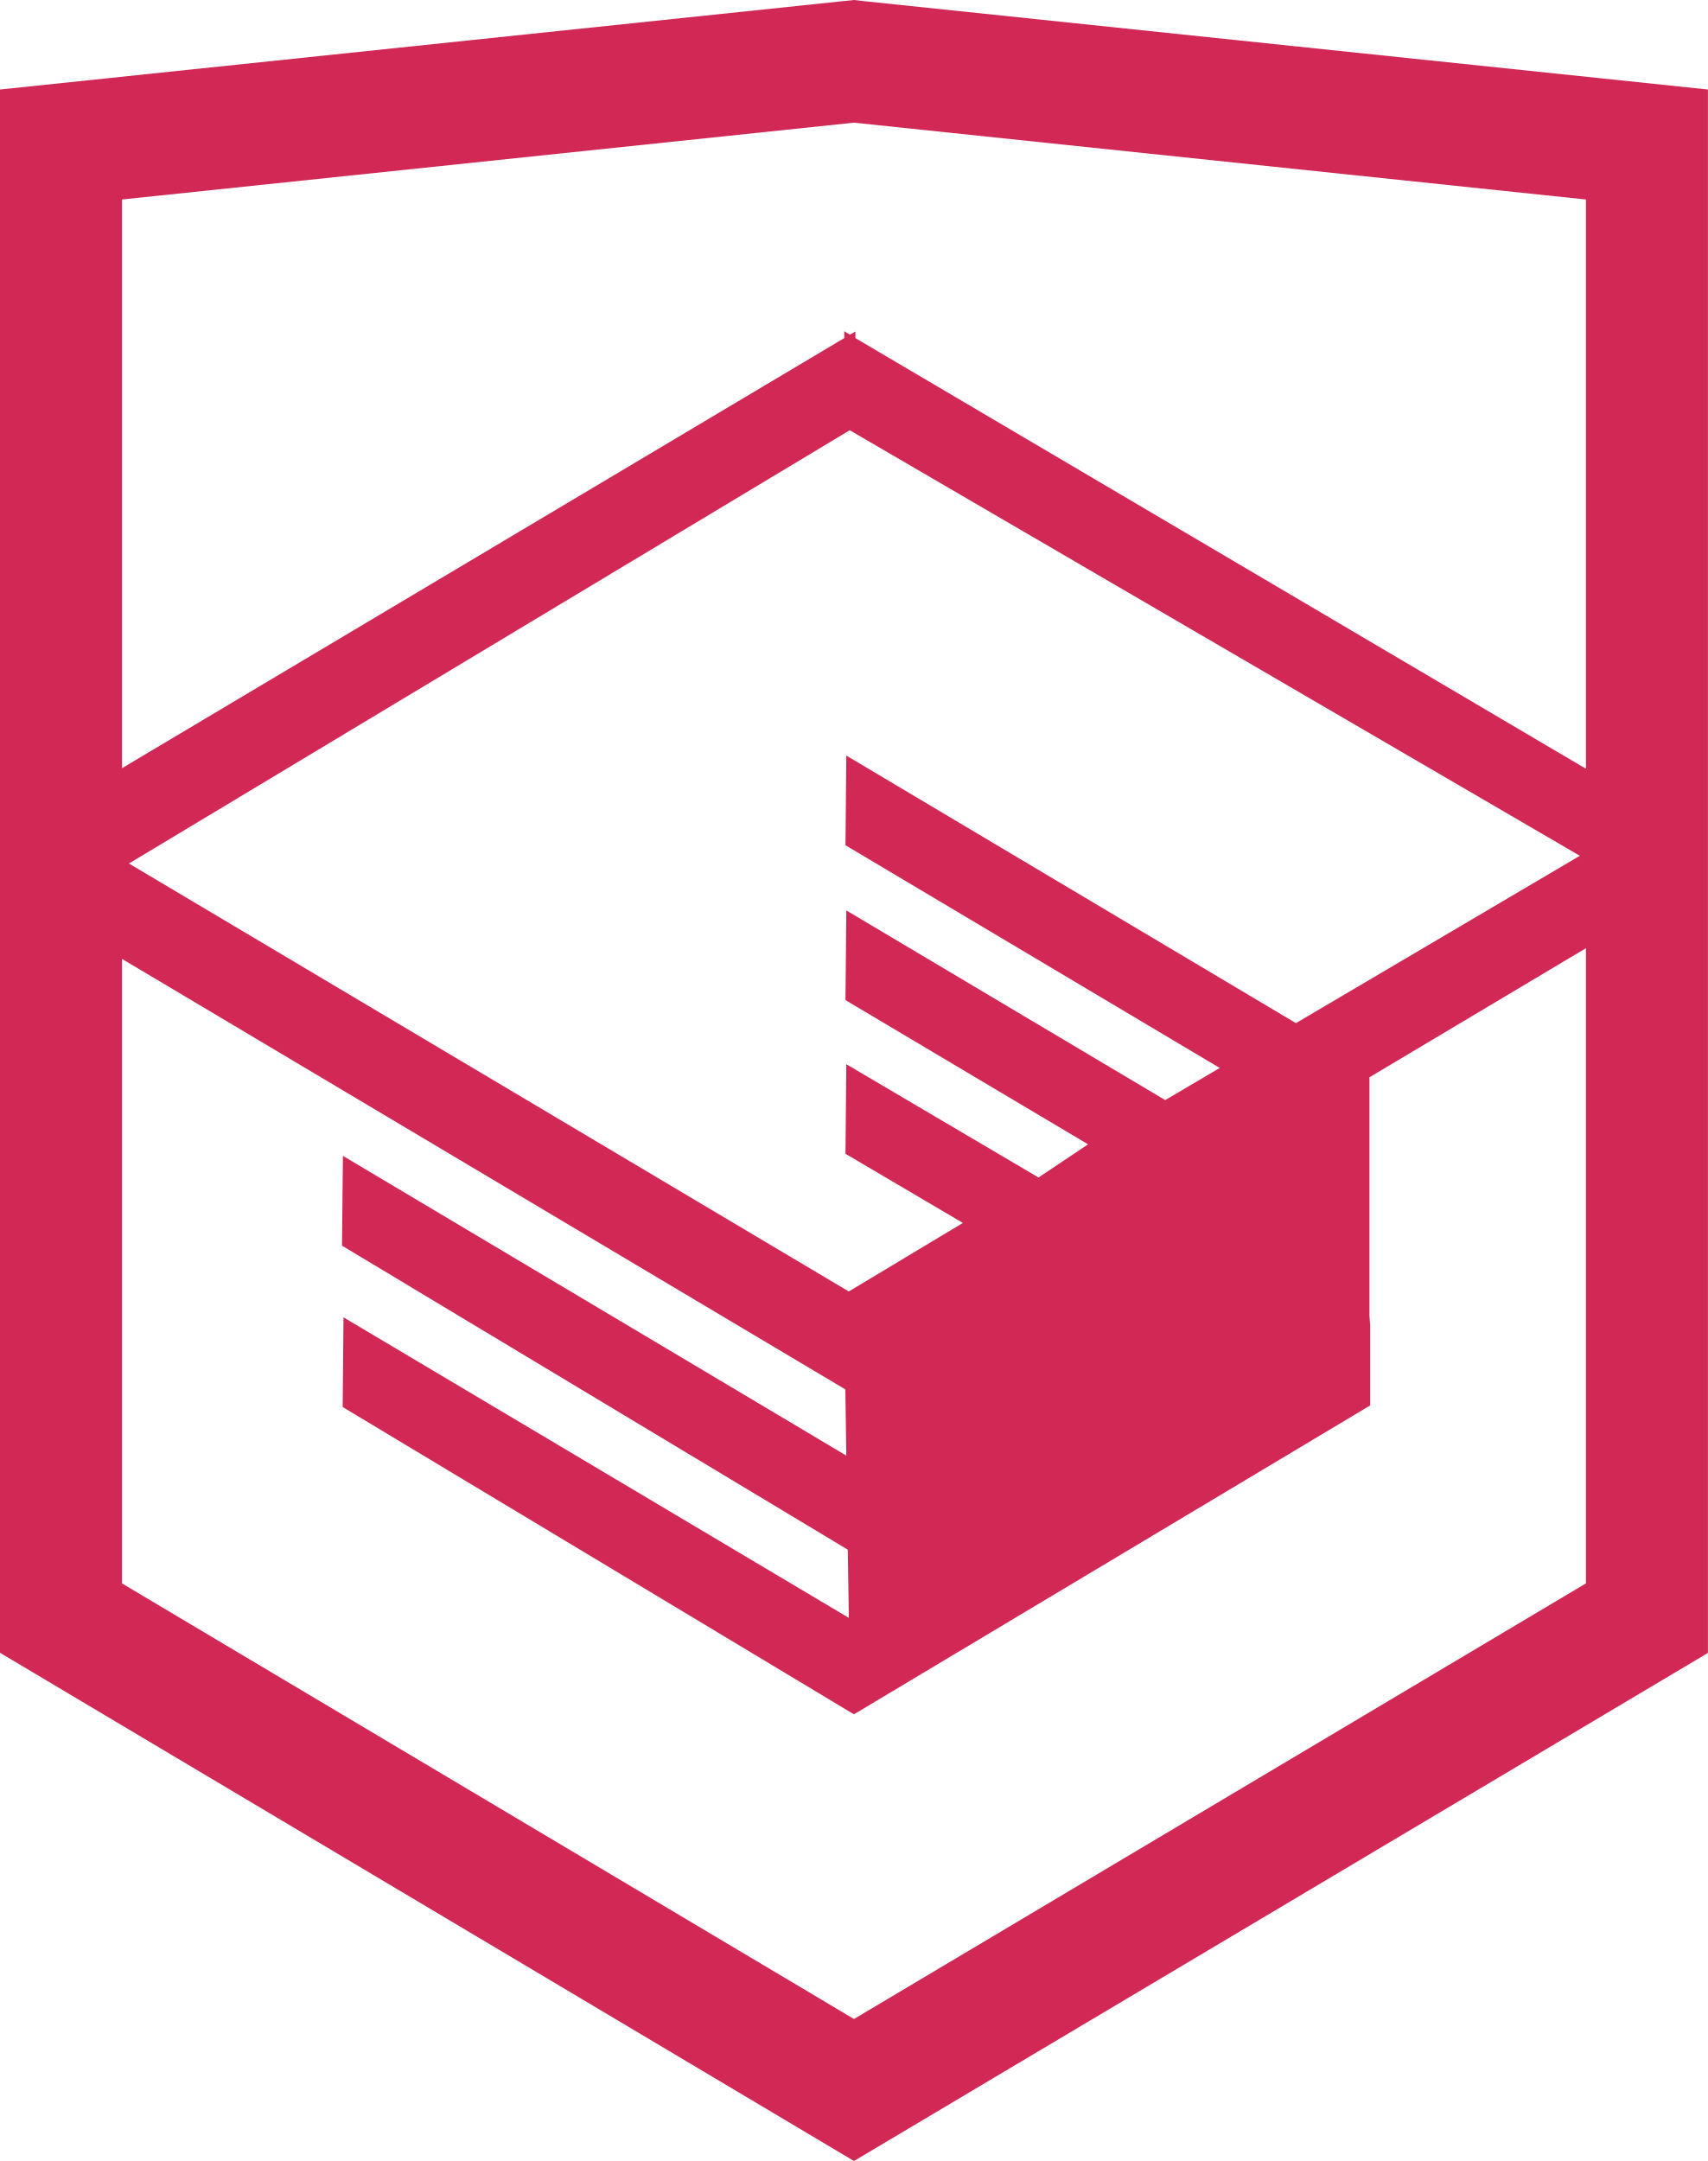
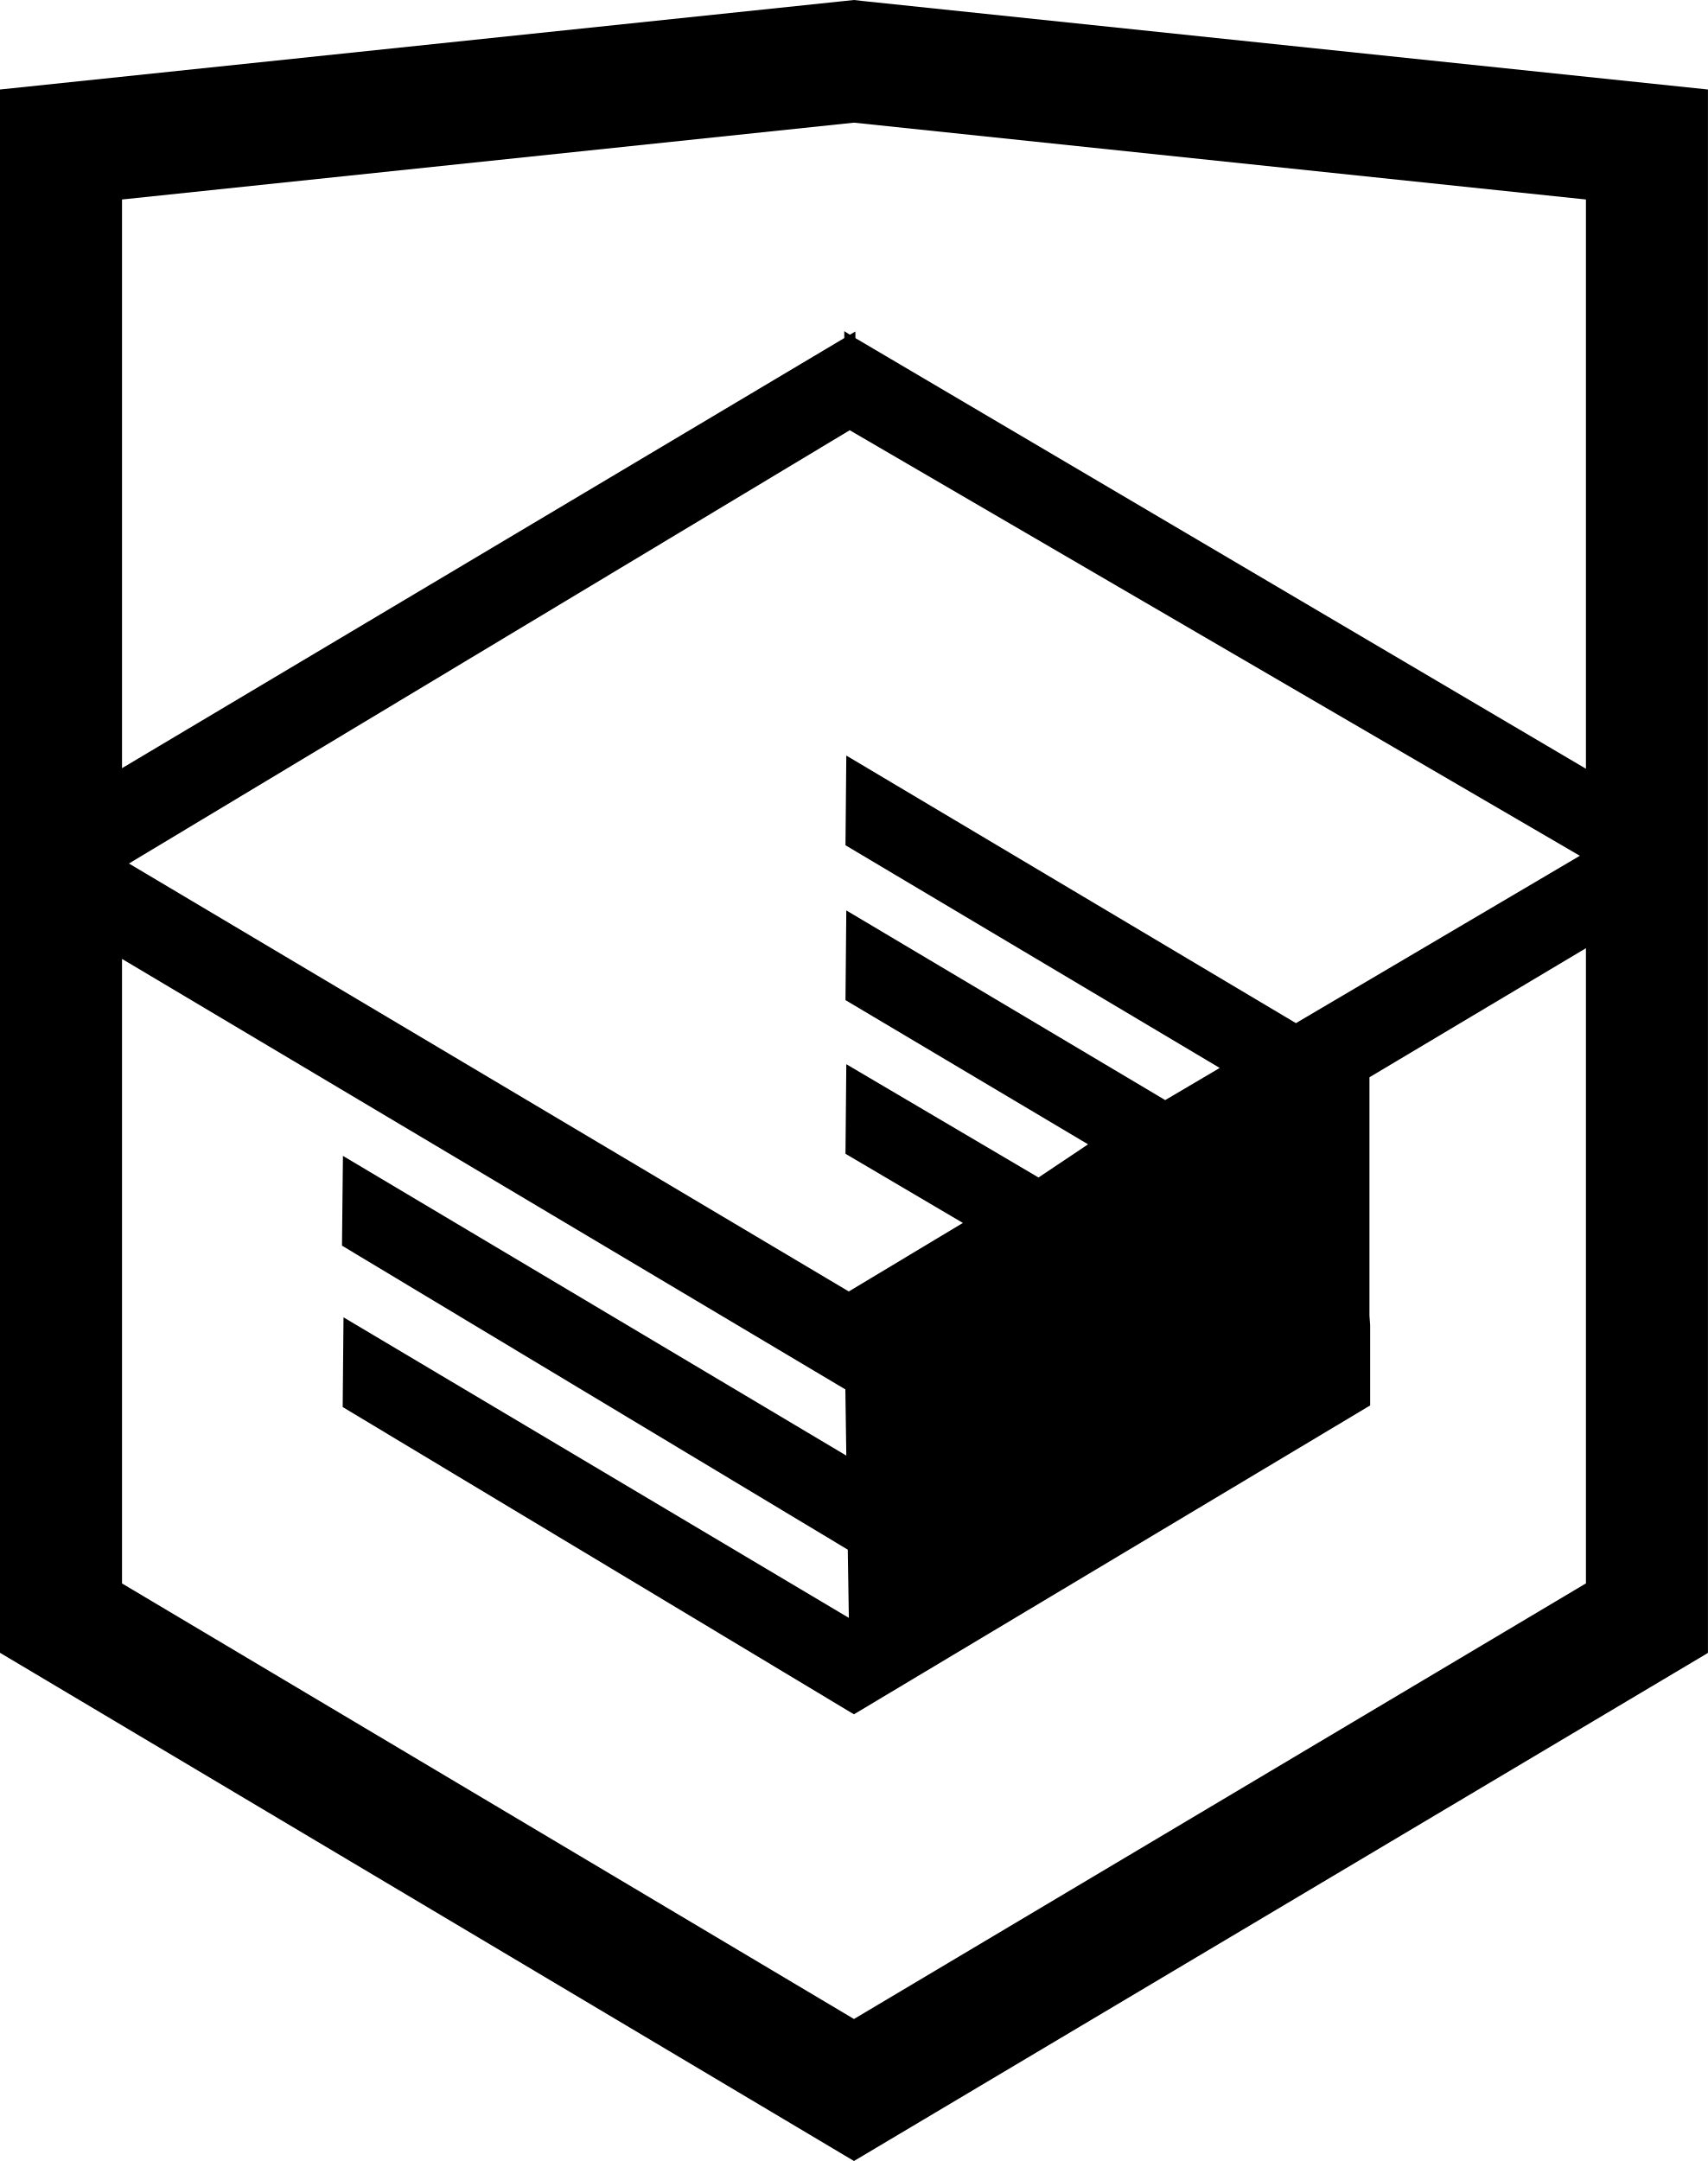
<svg xmlns="http://www.w3.org/2000/svg" version="1.0" width="26.943" height="34.09">
-   <path fill="#d22856" d="M13.62.017L13.472 0 0 1.412v24.661l13.472 8.017 13.43-7.99.042-.026V1.412L13.62.017zm11.399 12.11L13.495 5.334l-.001-.104-.087.05-.088-.056v.109L1.925 12.118V3.147l11.547-1.212 11.547 1.212v8.98zm-11.614-5.34L24.923 13.5l-4.479 2.64-7.093-4.221-.013 1.415 5.904 3.513-.86.507-5.031-2.992-.013 1.415 3.827 2.275-.782.523-3.032-1.787-.013 1.413 1.852 1.091-1.8 1.081-11.356-6.751 11.371-6.835zm-11.48 8.34l11.411 6.791.015 1.044-7.941-4.728-.015 1.416 7.979 4.796.017 1.076-7.972-4.741-.013 1.415 8.021 4.821.045.026 8.143-4.872v-1.268l-.011-.148v-3.761l3.415-2.036v10.02L13.472 31.85 1.925 24.979v-9.852z" />
+   <path class="footer-html-logo" d="M13.62.017L13.472 0 0 1.412v24.661l13.472 8.017 13.43-7.99.042-.026V1.412L13.62.017zm11.399 12.11L13.495 5.334l-.001-.104-.087.05-.088-.056v.109L1.925 12.118V3.147l11.547-1.212 11.547 1.212v8.98zm-11.614-5.34L24.923 13.5l-4.479 2.64-7.093-4.221-.013 1.415 5.904 3.513-.86.507-5.031-2.992-.013 1.415 3.827 2.275-.782.523-3.032-1.787-.013 1.413 1.852 1.091-1.8 1.081-11.356-6.751 11.371-6.835zm-11.48 8.34l11.411 6.791.015 1.044-7.941-4.728-.015 1.416 7.979 4.796.017 1.076-7.972-4.741-.013 1.415 8.021 4.821.045.026 8.143-4.872v-1.268l-.011-.148v-3.761l3.415-2.036v10.02L13.472 31.85 1.925 24.979v-9.852z" />
</svg>
